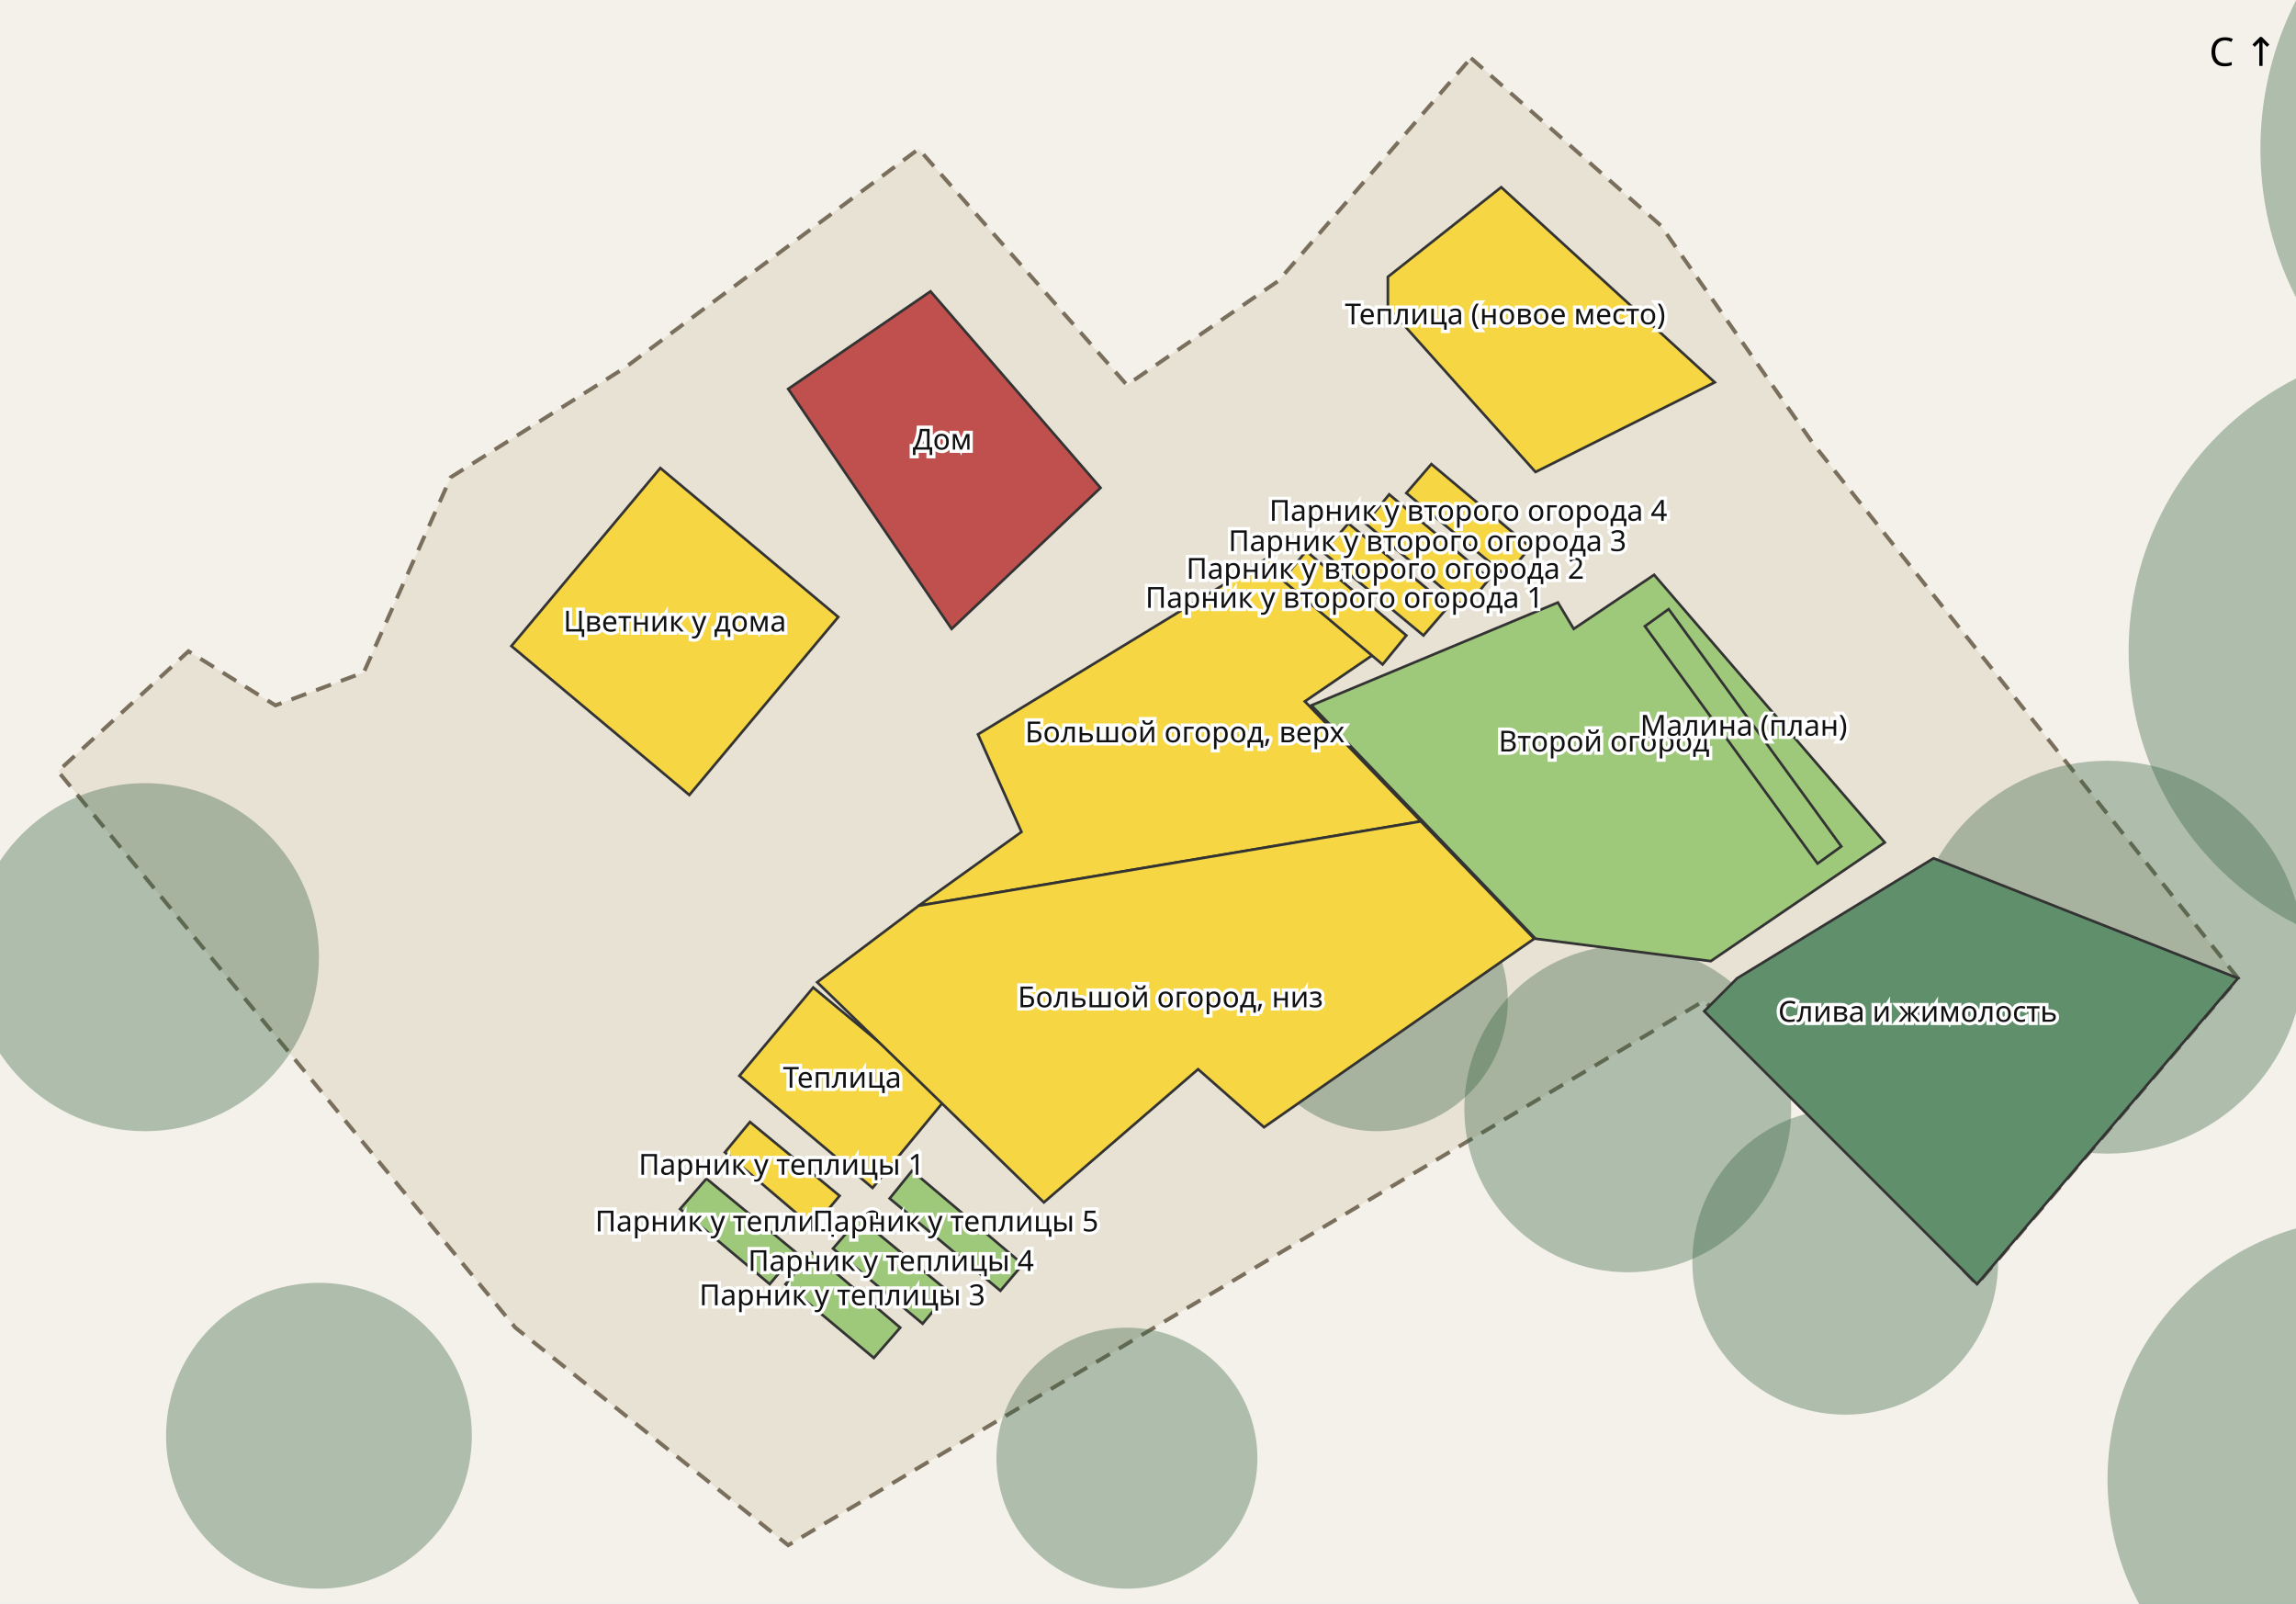
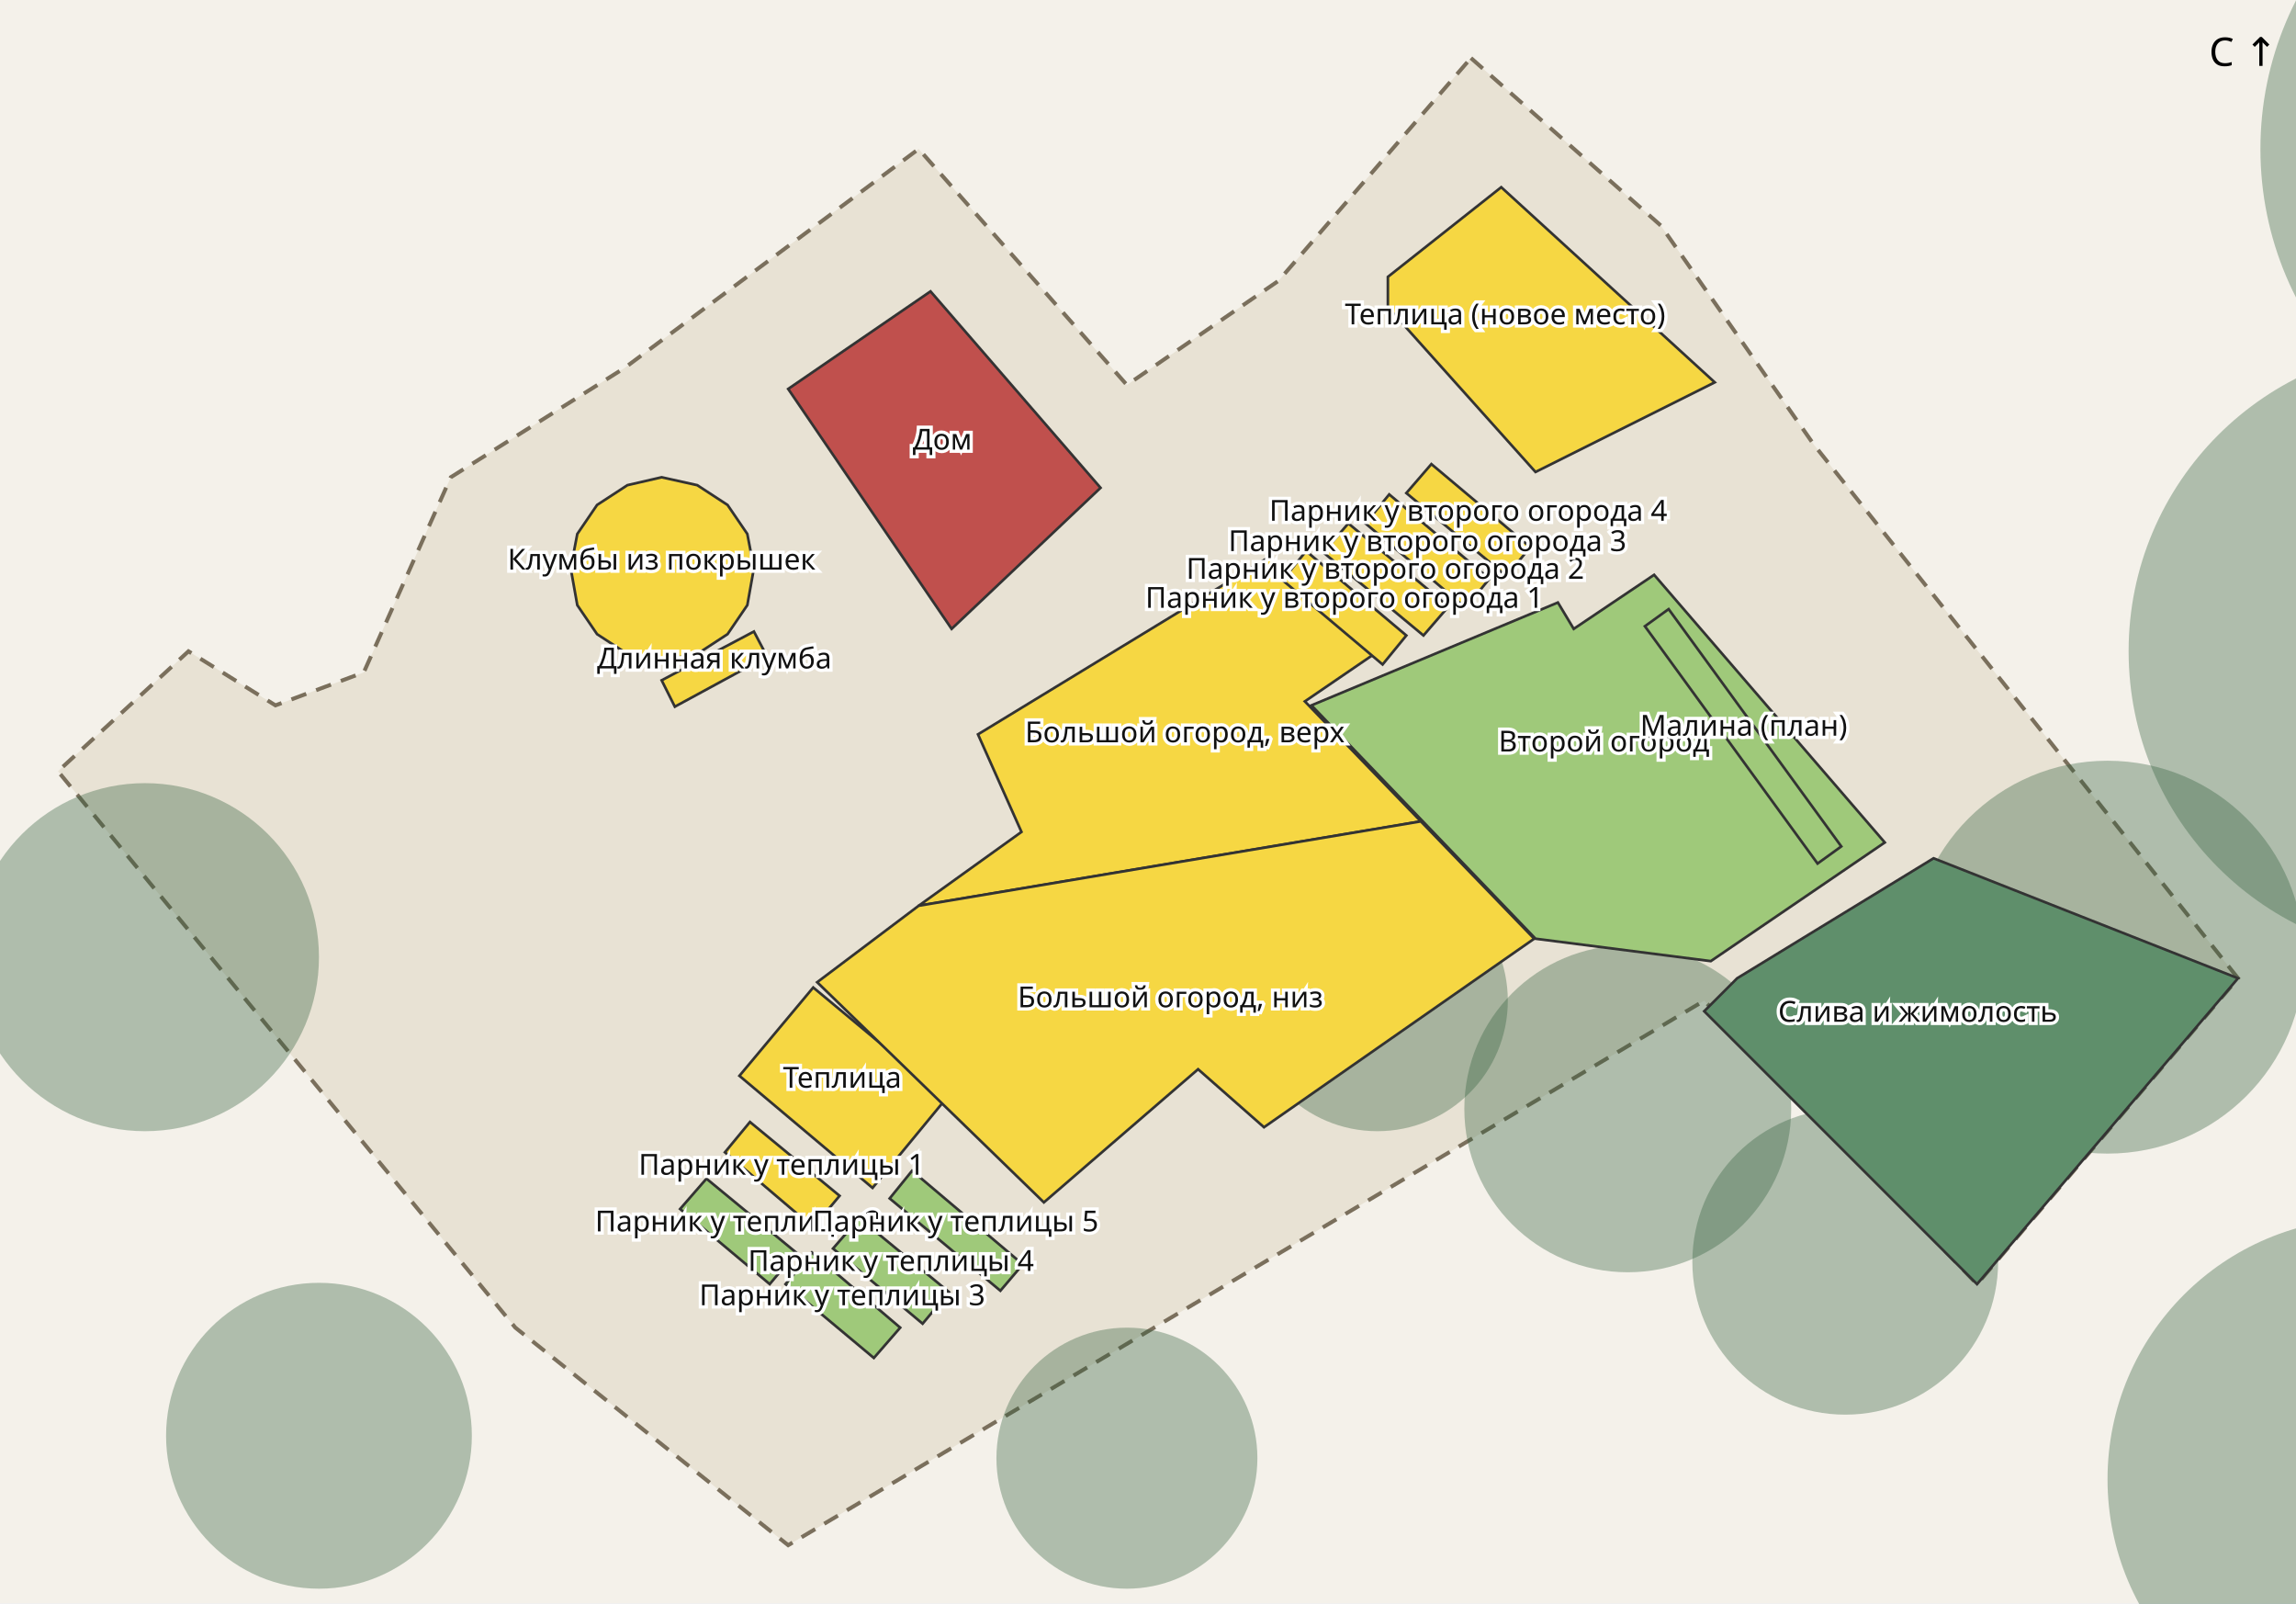
<svg xmlns="http://www.w3.org/2000/svg" viewBox="0 0 1742 1216" font-family="sans-serif">
  <rect width="1742" height="1216" fill="#f4f1ea" />
  <polygon points="1116,44 1260,171 1376,337 1698,742 1500,974 1293,759 598,1172 391,1007 44,585 143,494 209,535 276,510 342,362 474,279 697,113 855,292 970,213" fill="#e8e2d4" stroke="#7a6f5c" stroke-width="3" stroke-dasharray="12 8" />
  <circle cx="1045" cy="759" r="99" fill="#2f5d3a" opacity="0.35" />
  <circle cx="1235" cy="841" r="124" fill="#2f5d3a" opacity="0.35" />
  <circle cx="1400" cy="957" r="116" fill="#2f5d3a" opacity="0.35" />
  <circle cx="1599" cy="726" r="149" fill="#2f5d3a" opacity="0.35" />
  <circle cx="1847" cy="494" r="232" fill="#2f5d3a" opacity="0.35" />
  <circle cx="2046" cy="858" r="265" fill="#2f5d3a" opacity="0.35" />
  <circle cx="1797" cy="1122" r="198" fill="#2f5d3a" opacity="0.35" />
  <circle cx="855" cy="1106" r="99" fill="#2f5d3a" opacity="0.35" />
  <circle cx="1963" cy="113" r="248" fill="#2f5d3a" opacity="0.35" />
  <circle cx="110" cy="726" r="132" fill="#2f5d3a" opacity="0.35" />
  <circle cx="242" cy="1089" r="116" fill="#2f5d3a" opacity="0.35" />
  <polygon points="598,295 706,221 835,370 722,477" fill="#c0504d" stroke="#333" stroke-width="2" />
-   <polygon points="636,468 501,355 388,490 523,603" fill="#f6d743" stroke="#333" stroke-width="2" />
+   <polygon points="572,431 567,459 552,481 529,496 502,501 476,496 453,481 438,459 433,431 438,405 453,383 476,368 502,362 529,368 552,383 567,405" fill="#f6d743" stroke="#333" stroke-width="2" />
+   <polygon points="582,498 572,479 502,516 512,536" fill="#f6d743" stroke="#333" stroke-width="2" />
  <polygon points="662,901 718,833 617,749 561,816" fill="#f6d743" stroke="#333" stroke-width="2" />
  <polygon points="617,931 637,907 569,851 550,874" fill="#f6d743" stroke="#333" stroke-width="2" />
  <polygon points="584,974 604,950 536,894 516,917" fill="#9fc97a" stroke="#333" stroke-width="2" />
  <polygon points="663,1030 683,1007 616,950 596,974" fill="#9fc97a" stroke="#333" stroke-width="2" />
  <polygon points="700,1004 720,980 652,924 632,947" fill="#9fc97a" stroke="#333" stroke-width="2" />
  <polygon points="759,979 776,959 692,888 675,909" fill="#9fc97a" stroke="#333" stroke-width="2" />
  <polygon points="742,557 962,423 1050,491 990,532 1078,623 697,687 775,631" fill="#f6d743" stroke="#333" stroke-width="2" />
  <polygon points="697,687 1078,623 1164,712 959,855 909,811 792,912 620,745" fill="#f6d743" stroke="#333" stroke-width="2" />
  <polygon points="995,535 1182,457 1194,477 1255,436 1430,639 1298,729 1165,712" fill="#9fc97a" stroke="#333" stroke-width="2" />
  <polygon points="1049,504 1067,482 991,418 973,440" fill="#f6d743" stroke="#333" stroke-width="2" />
  <polygon points="1080,482 1099,460 1023,397 1004,419" fill="#f6d743" stroke="#333" stroke-width="2" />
  <polygon points="1112,461 1130,439 1054,375 1036,397" fill="#f6d743" stroke="#333" stroke-width="2" />
  <polygon points="1143,437 1161,415 1086,352 1067,374" fill="#f6d743" stroke="#333" stroke-width="2" />
  <polygon points="1379,655 1397,642 1266,462 1248,475" fill="#9fc97a" stroke="#333" stroke-width="2" />
  <polygon points="1318,742 1467,651 1698,742 1500,974 1293,767" fill="#5f8f6b" stroke="#333" stroke-width="2" />
  <polygon points="1053,210 1139,142 1301,290 1165,358 1053,233" fill="#f6d743" stroke="#333" stroke-width="2" />
  <text x="715" y="341" font-size="22" text-anchor="middle" fill="#111" stroke="#fff" stroke-width="5" paint-order="stroke">Дом</text>
-   <text x="512" y="479" font-size="22" text-anchor="middle" fill="#111" stroke="#fff" stroke-width="5" paint-order="stroke">Цветник у дома</text>
+   <text x="502" y="432" font-size="22" text-anchor="middle" fill="#111" stroke="#fff" stroke-width="5" paint-order="stroke">Клумбы из покрышек</text>
+   <text x="542" y="507" font-size="22" text-anchor="middle" fill="#111" stroke="#fff" stroke-width="5" paint-order="stroke">Длинная клумба</text>
  <text x="639" y="825" font-size="22" text-anchor="middle" fill="#111" stroke="#fff" stroke-width="5" paint-order="stroke">Теплица</text>
  <text x="593" y="891" font-size="22" text-anchor="middle" fill="#111" stroke="#fff" stroke-width="5" paint-order="stroke">Парник у теплицы 1</text>
  <text x="560" y="934" font-size="22" text-anchor="middle" fill="#111" stroke="#fff" stroke-width="5" paint-order="stroke">Парник у теплицы 2</text>
  <text x="639" y="990" font-size="22" text-anchor="middle" fill="#111" stroke="#fff" stroke-width="5" paint-order="stroke">Парник у теплицы 3</text>
  <text x="676" y="964" font-size="22" text-anchor="middle" fill="#111" stroke="#fff" stroke-width="5" paint-order="stroke">Парник у теплицы 4</text>
  <text x="725" y="934" font-size="22" text-anchor="middle" fill="#111" stroke="#fff" stroke-width="5" paint-order="stroke">Парник у теплицы 5</text>
  <text x="899" y="563" font-size="22" text-anchor="middle" fill="#111" stroke="#fff" stroke-width="5" paint-order="stroke">Большой огород, верх</text>
  <text x="888" y="764" font-size="22" text-anchor="middle" fill="#111" stroke="#fff" stroke-width="5" paint-order="stroke">Большой огород, низ</text>
  <text x="1217" y="570" font-size="22" text-anchor="middle" fill="#111" stroke="#fff" stroke-width="5" paint-order="stroke">Второй огород</text>
  <text x="1020" y="461" font-size="22" text-anchor="middle" fill="#111" stroke="#fff" stroke-width="5" paint-order="stroke">Парник у второго огорода 1</text>
  <text x="1051" y="439" font-size="22" text-anchor="middle" fill="#111" stroke="#fff" stroke-width="5" paint-order="stroke">Парник у второго огорода 2</text>
  <text x="1083" y="418" font-size="22" text-anchor="middle" fill="#111" stroke="#fff" stroke-width="5" paint-order="stroke">Парник у второго огорода 3</text>
  <text x="1114" y="395" font-size="22" text-anchor="middle" fill="#111" stroke="#fff" stroke-width="5" paint-order="stroke">Парник у второго огорода 4</text>
  <text x="1323" y="558" font-size="22" text-anchor="middle" fill="#111" stroke="#fff" stroke-width="5" paint-order="stroke">Малина (план)</text>
  <text x="1455" y="775" font-size="22" text-anchor="middle" fill="#111" stroke="#fff" stroke-width="5" paint-order="stroke">Слива и жимолость</text>
  <text x="1142" y="246" font-size="22" text-anchor="middle" fill="#111" stroke="#fff" stroke-width="5" paint-order="stroke">Теплица (новое место)</text>
  <text x="1702" y="50" font-size="30" text-anchor="middle">С ↑</text>
</svg>
